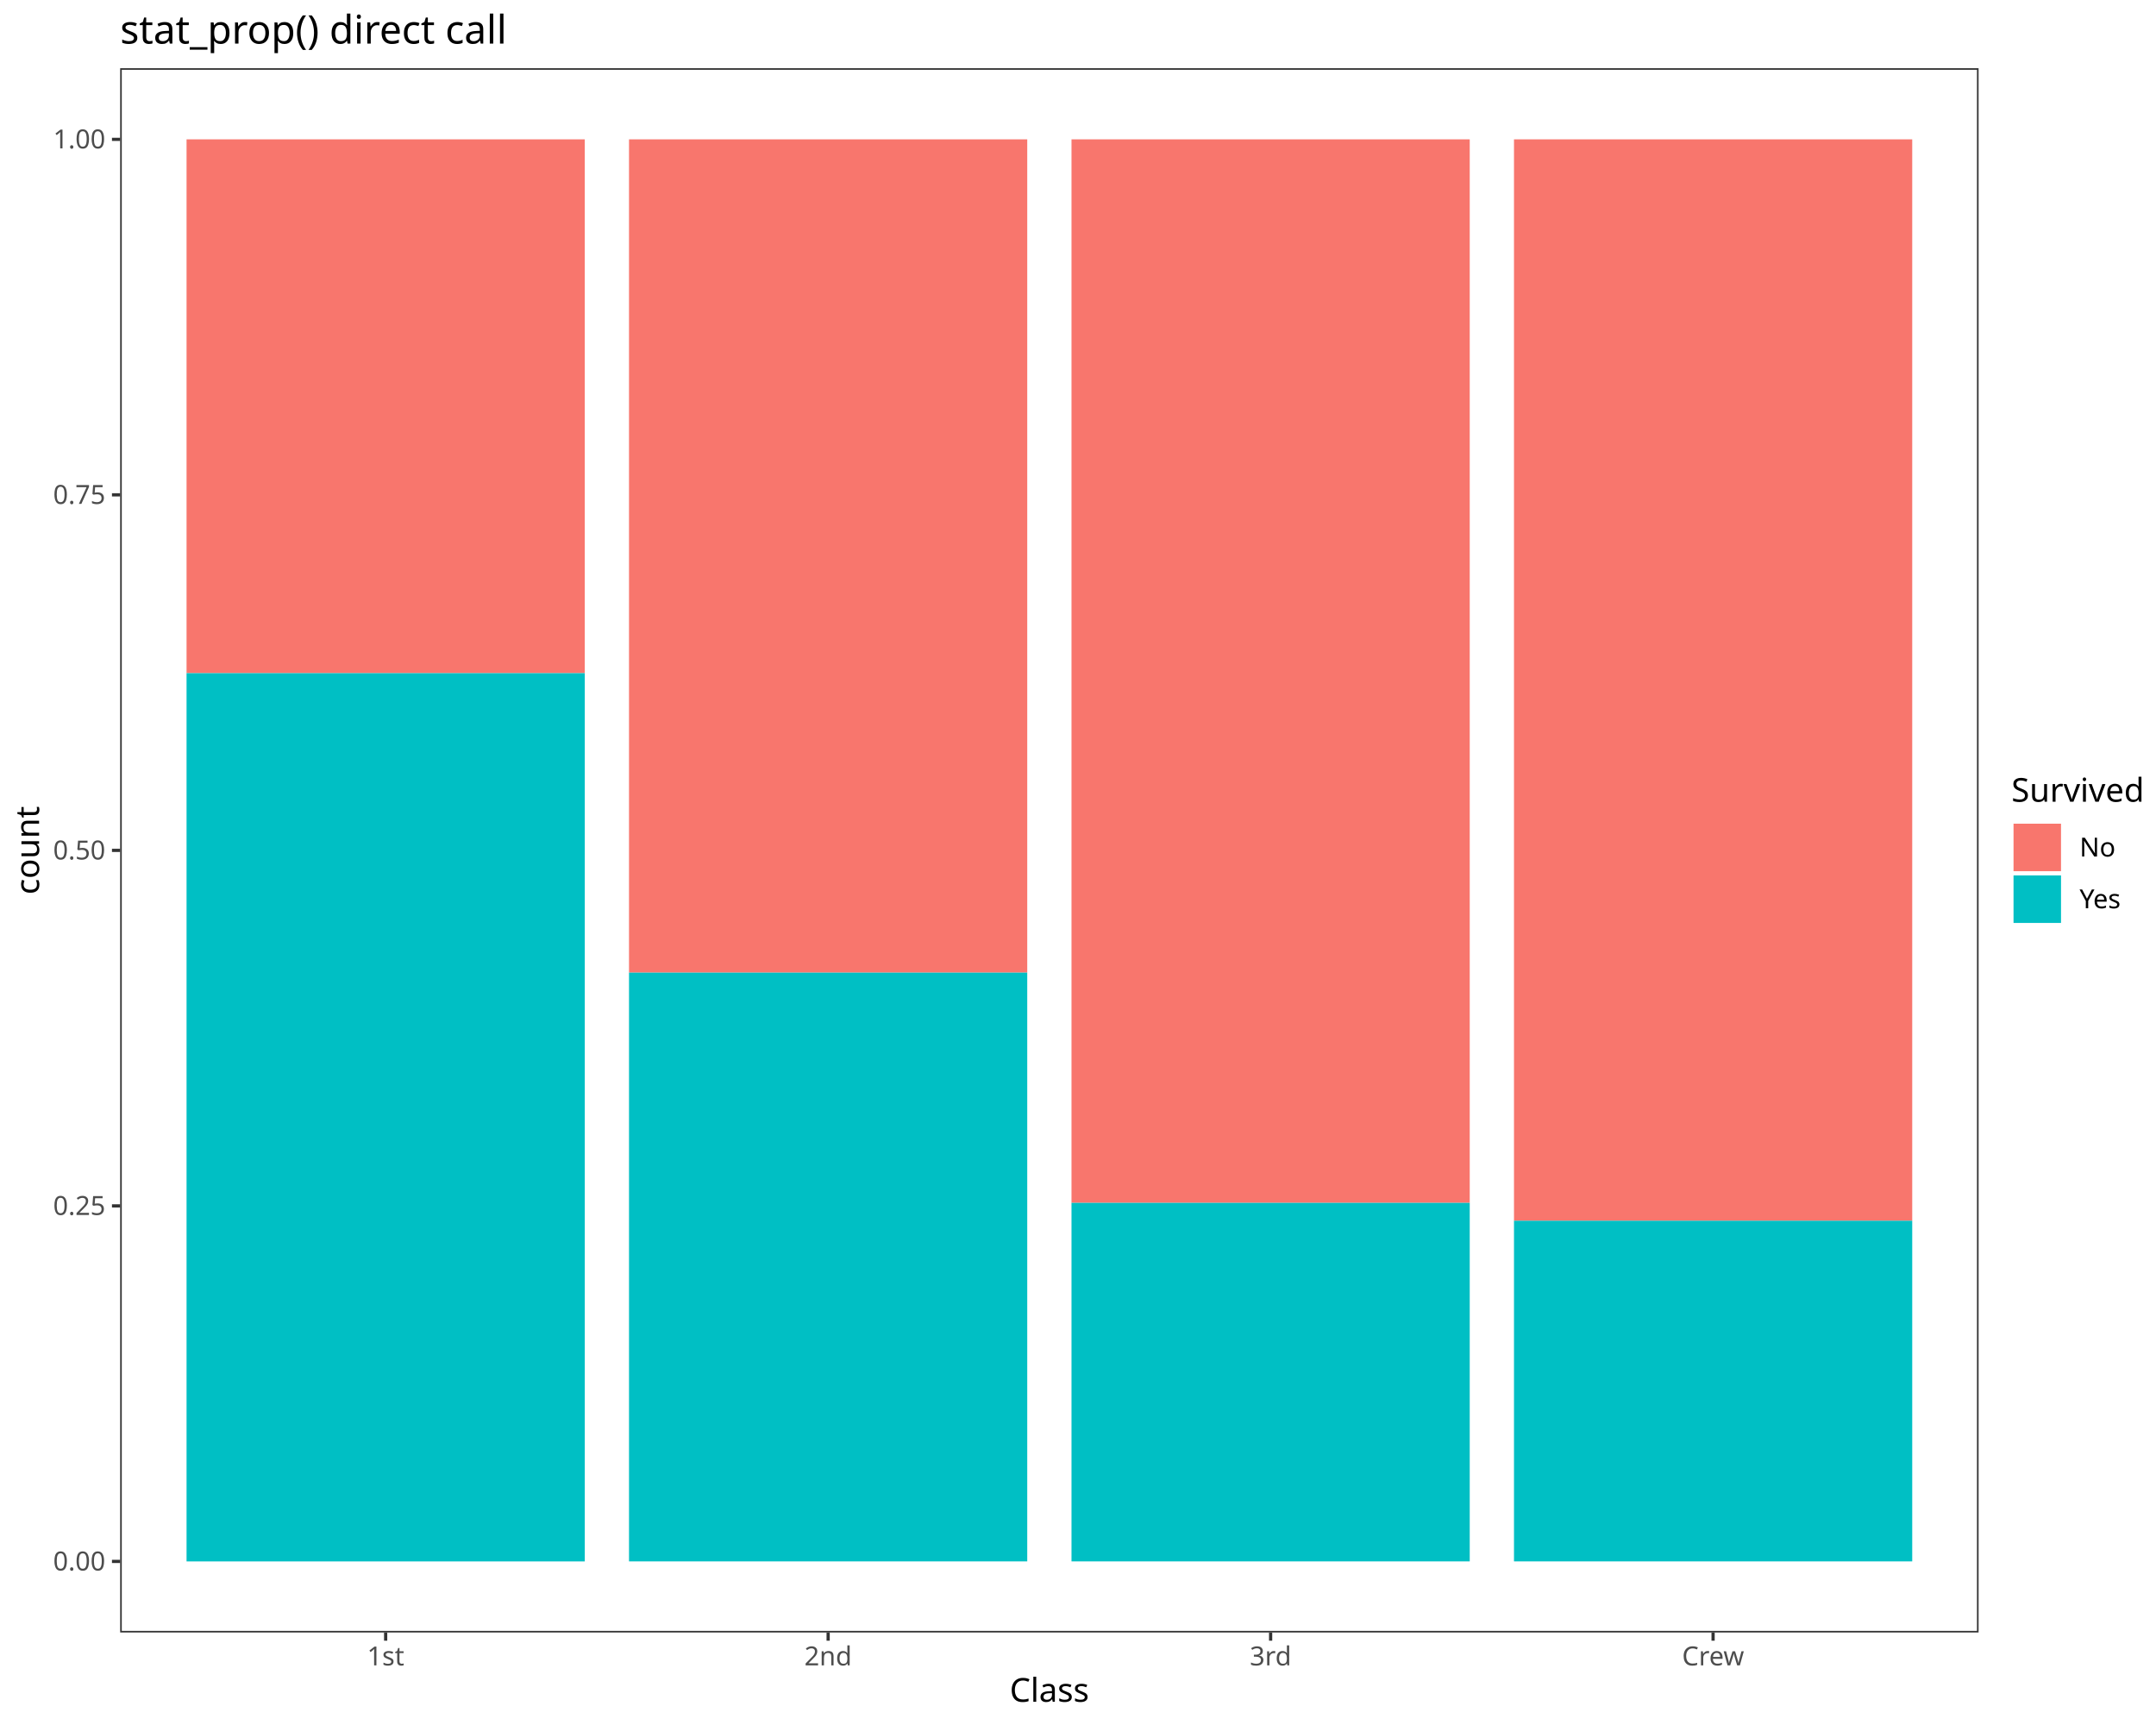
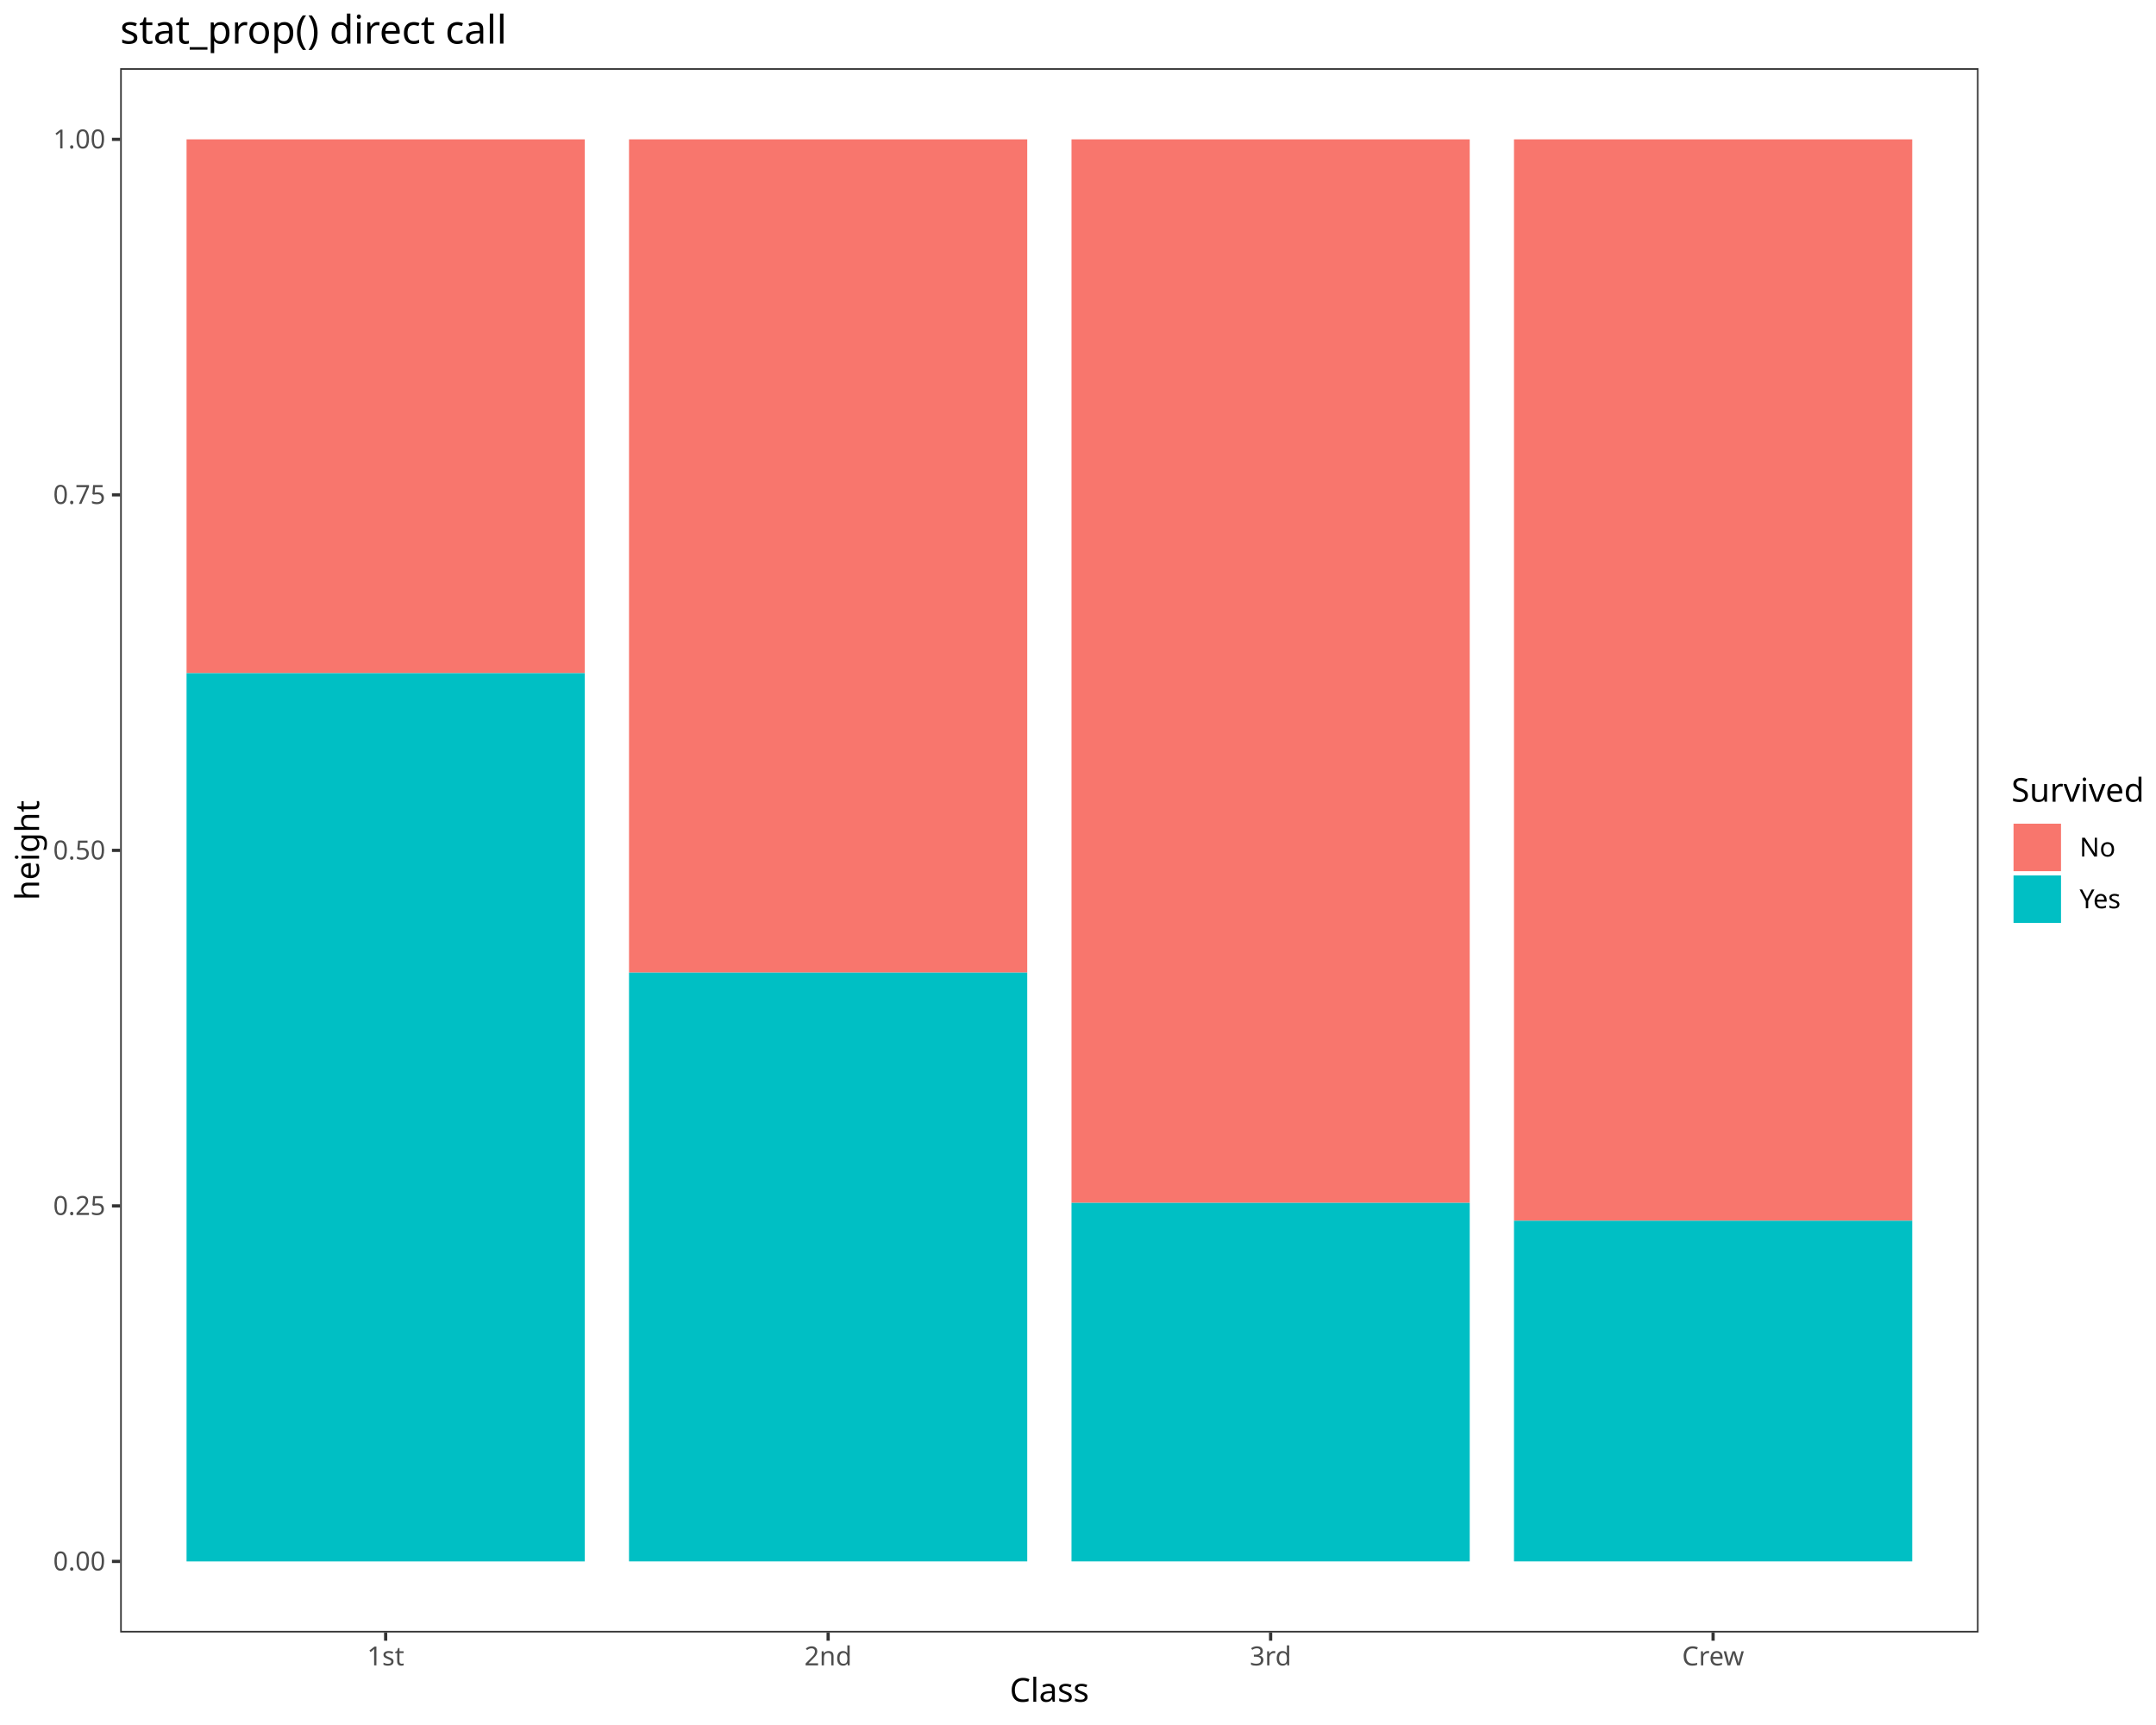
<svg xmlns="http://www.w3.org/2000/svg" class="svglite" data-engine-version="2.0" width="720.00pt" height="576.00pt" viewBox="0 0 720.00 576.00">
  <defs>
    <style type="text/css">
    .svglite line, .svglite polyline, .svglite polygon, .svglite path, .svglite rect, .svglite circle {
      fill: none;
      stroke: #000000;
      stroke-linecap: round;
      stroke-linejoin: round;
      stroke-miterlimit: 10.00;
    }
  </style>
  </defs>
  <rect width="100%" height="100%" style="stroke: none; fill: #FFFFFF;" />
  <defs>
    <clipPath id="cpMC4wMHw3MjAuMDB8MC4wMHw1NzYuMDA=">
      <rect x="0.00" y="0.00" width="720.00" height="576.00" />
    </clipPath>
  </defs>
  <g clip-path="url(#cpMC4wMHw3MjAuMDB8MC4wMHw1NzYuMDA=)">
    <rect x="0.00" y="0.00" width="720.00" height="576.00" style="stroke-width: 1.07; stroke: #FFFFFF; fill: #FFFFFF;" />
  </g>
  <defs>
    <clipPath id="cpNDAuMTN8NjYwLjc1fDIyLjc4fDU0NS4xMQ==">
      <rect x="40.13" y="22.78" width="620.62" height="522.33" />
    </clipPath>
  </defs>
  <g clip-path="url(#cpNDAuMTN8NjYwLjc1fDIyLjc4fDU0NS4xMQ==)">
    <rect x="40.13" y="22.78" width="620.62" height="522.33" style="stroke-width: 1.07; stroke: none; fill: #FFFFFF;" />
    <rect x="62.30" y="46.53" width="132.99" height="178.25" style="stroke-width: 1.07; stroke: none; stroke-linecap: butt; stroke-linejoin: miter; fill: #F8766D;" />
    <rect x="62.30" y="224.78" width="132.99" height="296.60" style="stroke-width: 1.07; stroke: none; stroke-linecap: butt; stroke-linejoin: miter; fill: #00BFC4;" />
    <rect x="210.06" y="46.53" width="132.99" height="278.24" style="stroke-width: 1.07; stroke: none; stroke-linecap: butt; stroke-linejoin: miter; fill: #F8766D;" />
    <rect x="210.06" y="324.77" width="132.99" height="196.60" style="stroke-width: 1.07; stroke: none; stroke-linecap: butt; stroke-linejoin: miter; fill: #00BFC4;" />
    <rect x="357.83" y="46.53" width="132.99" height="355.12" style="stroke-width: 1.07; stroke: none; stroke-linecap: butt; stroke-linejoin: miter; fill: #F8766D;" />
    <rect x="357.83" y="401.65" width="132.99" height="119.72" style="stroke-width: 1.07; stroke: none; stroke-linecap: butt; stroke-linejoin: miter; fill: #00BFC4;" />
    <rect x="505.60" y="46.53" width="132.99" height="361.10" style="stroke-width: 1.07; stroke: none; stroke-linecap: butt; stroke-linejoin: miter; fill: #F8766D;" />
    <rect x="505.60" y="407.62" width="132.99" height="113.75" style="stroke-width: 1.07; stroke: none; stroke-linecap: butt; stroke-linejoin: miter; fill: #00BFC4;" />
    <rect x="40.13" y="22.78" width="620.62" height="522.33" style="stroke-width: 1.07; stroke: #333333;" />
  </g>
  <g clip-path="url(#cpMC4wMHw3MjAuMDB8MC4wMHw1NzYuMDA=)">
    <text x="35.20" y="524.40" text-anchor="end" style="font-size: 8.80px; fill: #4D4D4D; font-family: sans;" textLength="17.13px" lengthAdjust="spacingAndGlyphs">0.00</text>
    <text x="35.20" y="405.69" text-anchor="end" style="font-size: 8.80px; fill: #4D4D4D; font-family: sans;" textLength="17.13px" lengthAdjust="spacingAndGlyphs">0.25</text>
    <text x="35.20" y="286.98" text-anchor="end" style="font-size: 8.80px; fill: #4D4D4D; font-family: sans;" textLength="17.13px" lengthAdjust="spacingAndGlyphs">0.50</text>
    <text x="35.20" y="168.26" text-anchor="end" style="font-size: 8.80px; fill: #4D4D4D; font-family: sans;" textLength="17.13px" lengthAdjust="spacingAndGlyphs">0.75</text>
    <text x="35.20" y="49.55" text-anchor="end" style="font-size: 8.80px; fill: #4D4D4D; font-family: sans;" textLength="17.13px" lengthAdjust="spacingAndGlyphs">1.00</text>
    <polyline points="37.39,521.37 40.13,521.37 " style="stroke-width: 1.07; stroke: #333333; stroke-linecap: butt;" />
    <polyline points="37.39,402.66 40.13,402.66 " style="stroke-width: 1.07; stroke: #333333; stroke-linecap: butt;" />
    <polyline points="37.39,283.95 40.13,283.95 " style="stroke-width: 1.07; stroke: #333333; stroke-linecap: butt;" />
    <polyline points="37.39,165.24 40.13,165.24 " style="stroke-width: 1.07; stroke: #333333; stroke-linecap: butt;" />
    <polyline points="37.39,46.53 40.13,46.53 " style="stroke-width: 1.07; stroke: #333333; stroke-linecap: butt;" />
    <polyline points="128.79,547.85 128.79,545.11 " style="stroke-width: 1.07; stroke: #333333; stroke-linecap: butt;" />
    <polyline points="276.56,547.85 276.56,545.11 " style="stroke-width: 1.07; stroke: #333333; stroke-linecap: butt;" />
    <polyline points="424.33,547.85 424.33,545.11 " style="stroke-width: 1.07; stroke: #333333; stroke-linecap: butt;" />
    <polyline points="572.09,547.85 572.09,545.11 " style="stroke-width: 1.07; stroke: #333333; stroke-linecap: butt;" />
    <text x="128.79" y="556.10" text-anchor="middle" style="font-size: 8.80px; fill: #4D4D4D; font-family: sans;" textLength="11.74px" lengthAdjust="spacingAndGlyphs">1st</text>
    <text x="276.56" y="556.10" text-anchor="middle" style="font-size: 8.80px; fill: #4D4D4D; font-family: sans;" textLength="14.68px" lengthAdjust="spacingAndGlyphs">2nd</text>
    <text x="424.33" y="556.10" text-anchor="middle" style="font-size: 8.80px; fill: #4D4D4D; font-family: sans;" textLength="12.72px" lengthAdjust="spacingAndGlyphs">3rd</text>
    <text x="572.09" y="556.10" text-anchor="middle" style="font-size: 8.80px; fill: #4D4D4D; font-family: sans;" textLength="20.54px" lengthAdjust="spacingAndGlyphs">Crew</text>
    <text x="350.44" y="568.24" text-anchor="middle" style="font-size: 11.00px; font-family: sans;" textLength="27.52px" lengthAdjust="spacingAndGlyphs">Class</text>
-     <text transform="translate(13.05,283.95) rotate(-90)" text-anchor="middle" style="font-size: 11.00px; font-family: sans;" textLength="26.91px" lengthAdjust="spacingAndGlyphs">count</text>
+     <text transform="translate(13.05,283.95) rotate(-90)" text-anchor="middle" style="font-size: 11.00px; font-family: sans;" textLength="29.97px" lengthAdjust="spacingAndGlyphs">height</text>
    <rect x="671.71" y="259.00" width="42.81" height="49.89" style="stroke-width: 1.07; stroke: none; fill: #FFFFFF;" />
    <text x="671.71" y="267.71" style="font-size: 11.00px; font-family: sans;" textLength="42.81px" lengthAdjust="spacingAndGlyphs">Survived</text>
    <rect x="671.71" y="274.33" width="17.28" height="17.28" style="stroke-width: 1.07; stroke: none; fill: #FFFFFF;" />
    <rect x="672.42" y="275.04" width="15.86" height="15.86" style="stroke-width: 1.07; stroke: none; stroke-linecap: butt; stroke-linejoin: miter; fill: #F8766D;" />
    <rect x="671.71" y="291.61" width="17.28" height="17.28" style="stroke-width: 1.07; stroke: none; fill: #FFFFFF;" />
    <rect x="672.42" y="292.32" width="15.86" height="15.86" style="stroke-width: 1.07; stroke: none; stroke-linecap: butt; stroke-linejoin: miter; fill: #00BFC4;" />
    <text x="694.47" y="286.00" style="font-size: 8.80px; font-family: sans;" textLength="11.25px" lengthAdjust="spacingAndGlyphs">No</text>
    <text x="694.47" y="303.28" style="font-size: 8.80px; font-family: sans;" textLength="15.17px" lengthAdjust="spacingAndGlyphs">Yes</text>
    <text x="40.13" y="14.56" style="font-size: 13.20px; font-family: sans;" textLength="123.26px" lengthAdjust="spacingAndGlyphs">stat_prop() direct call</text>
  </g>
</svg>
